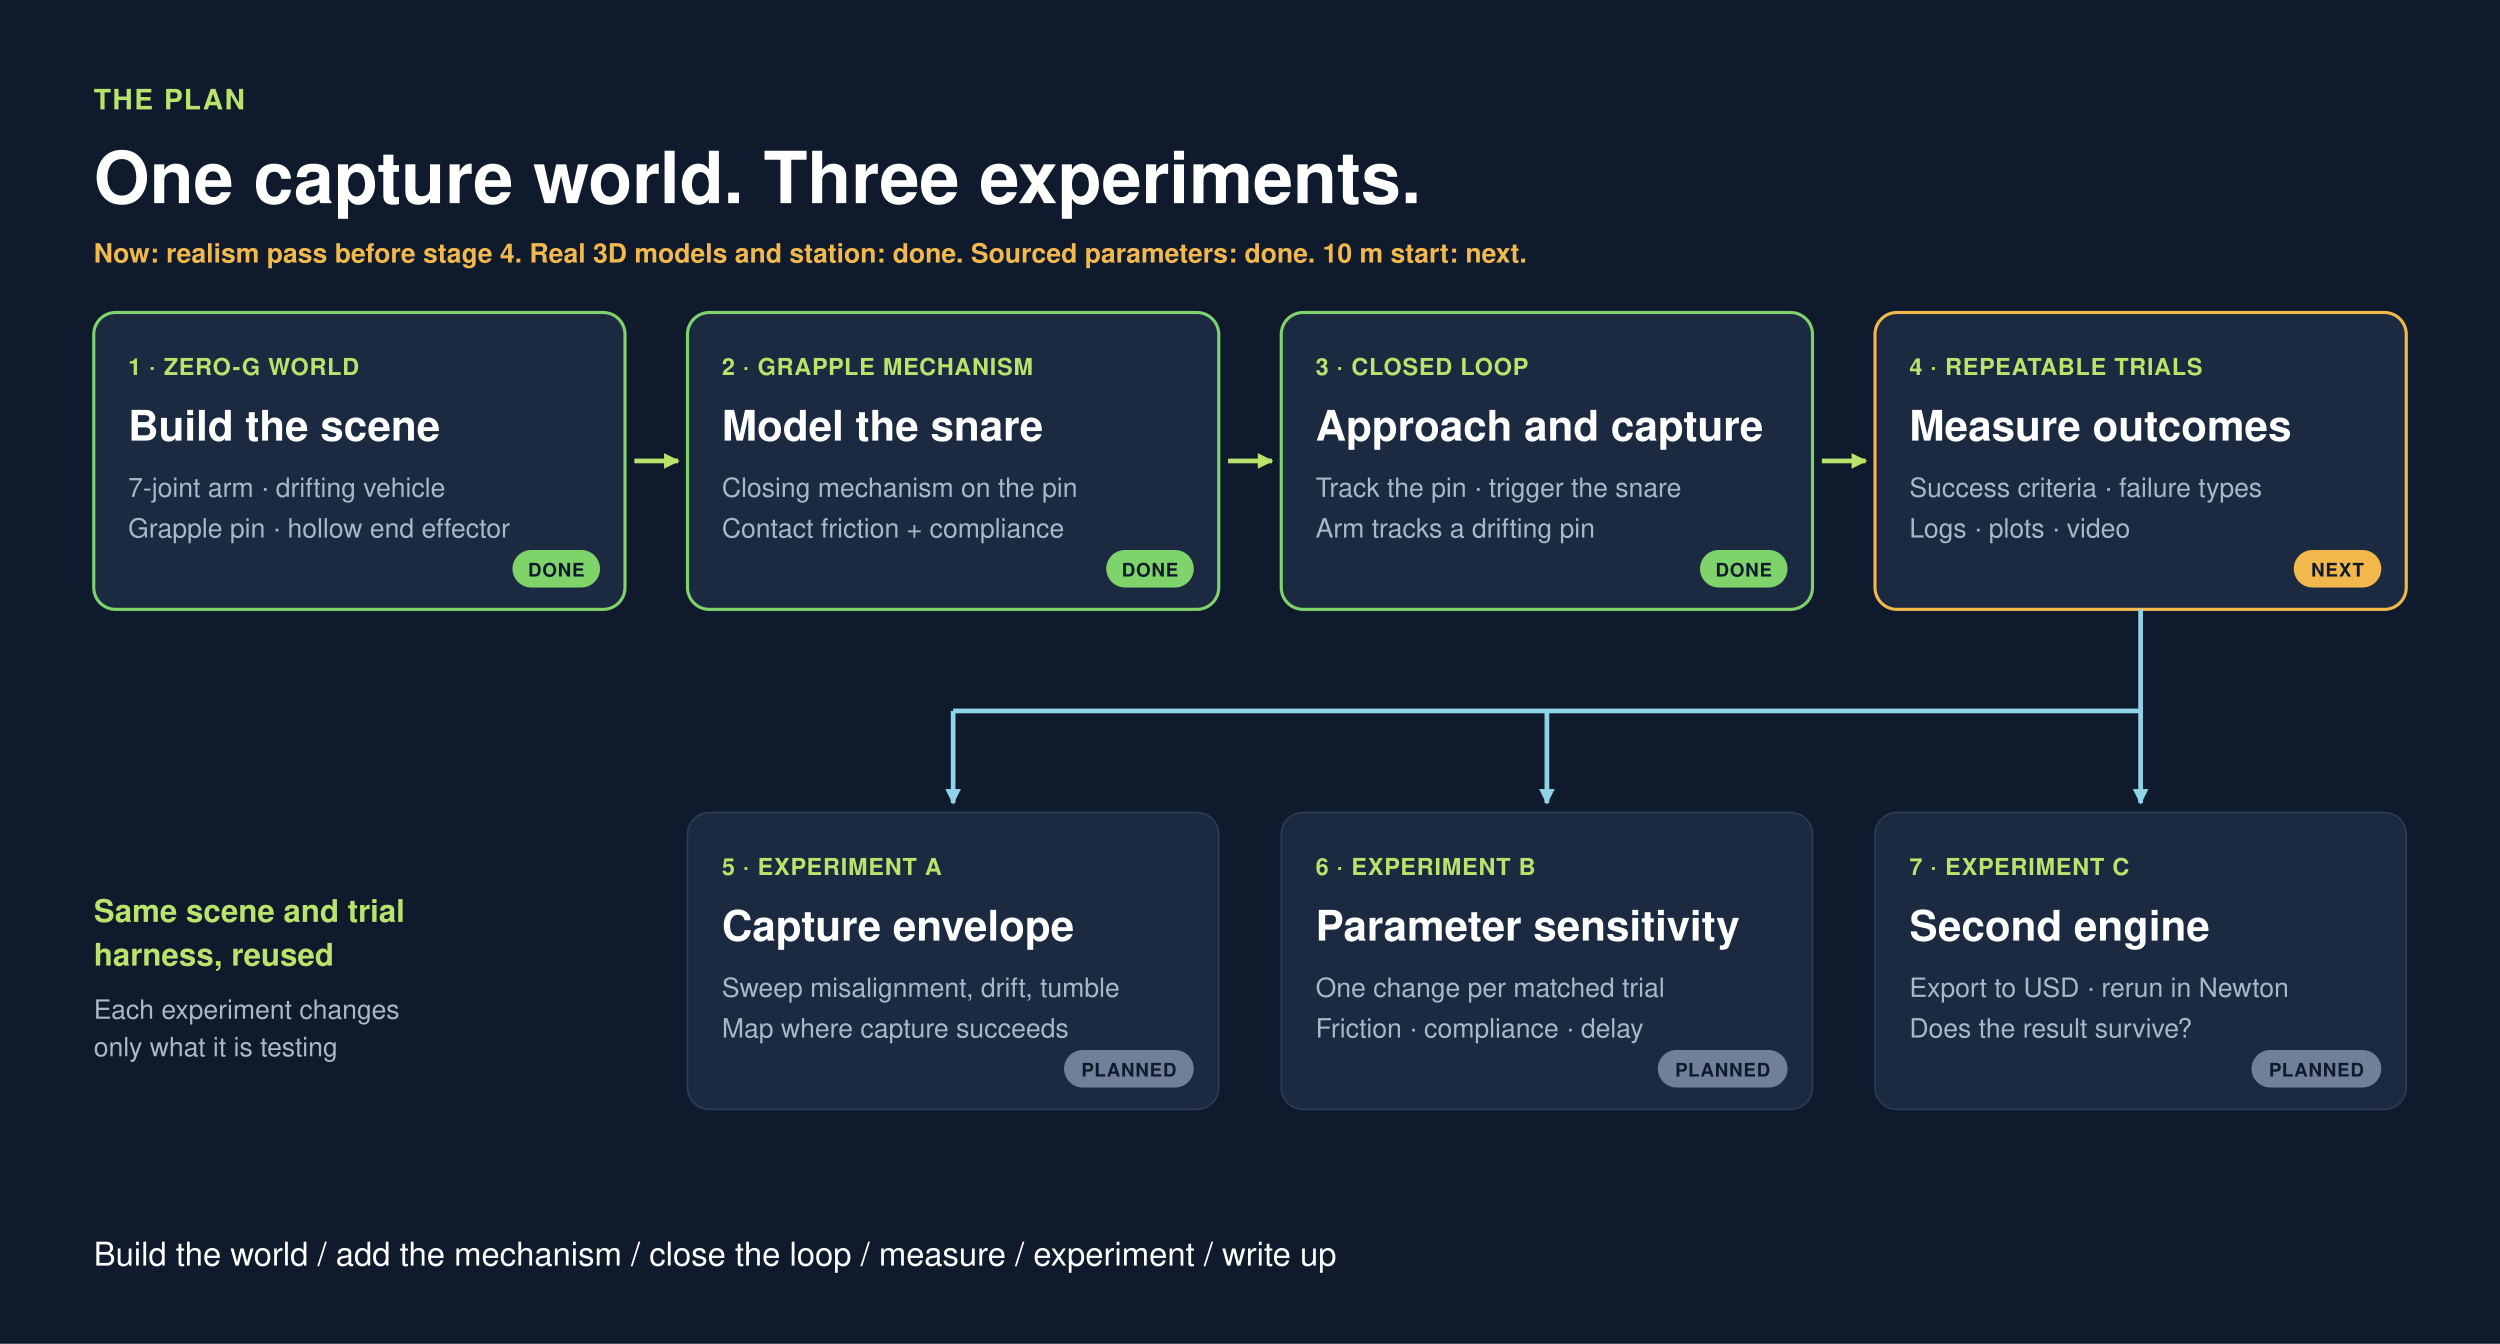
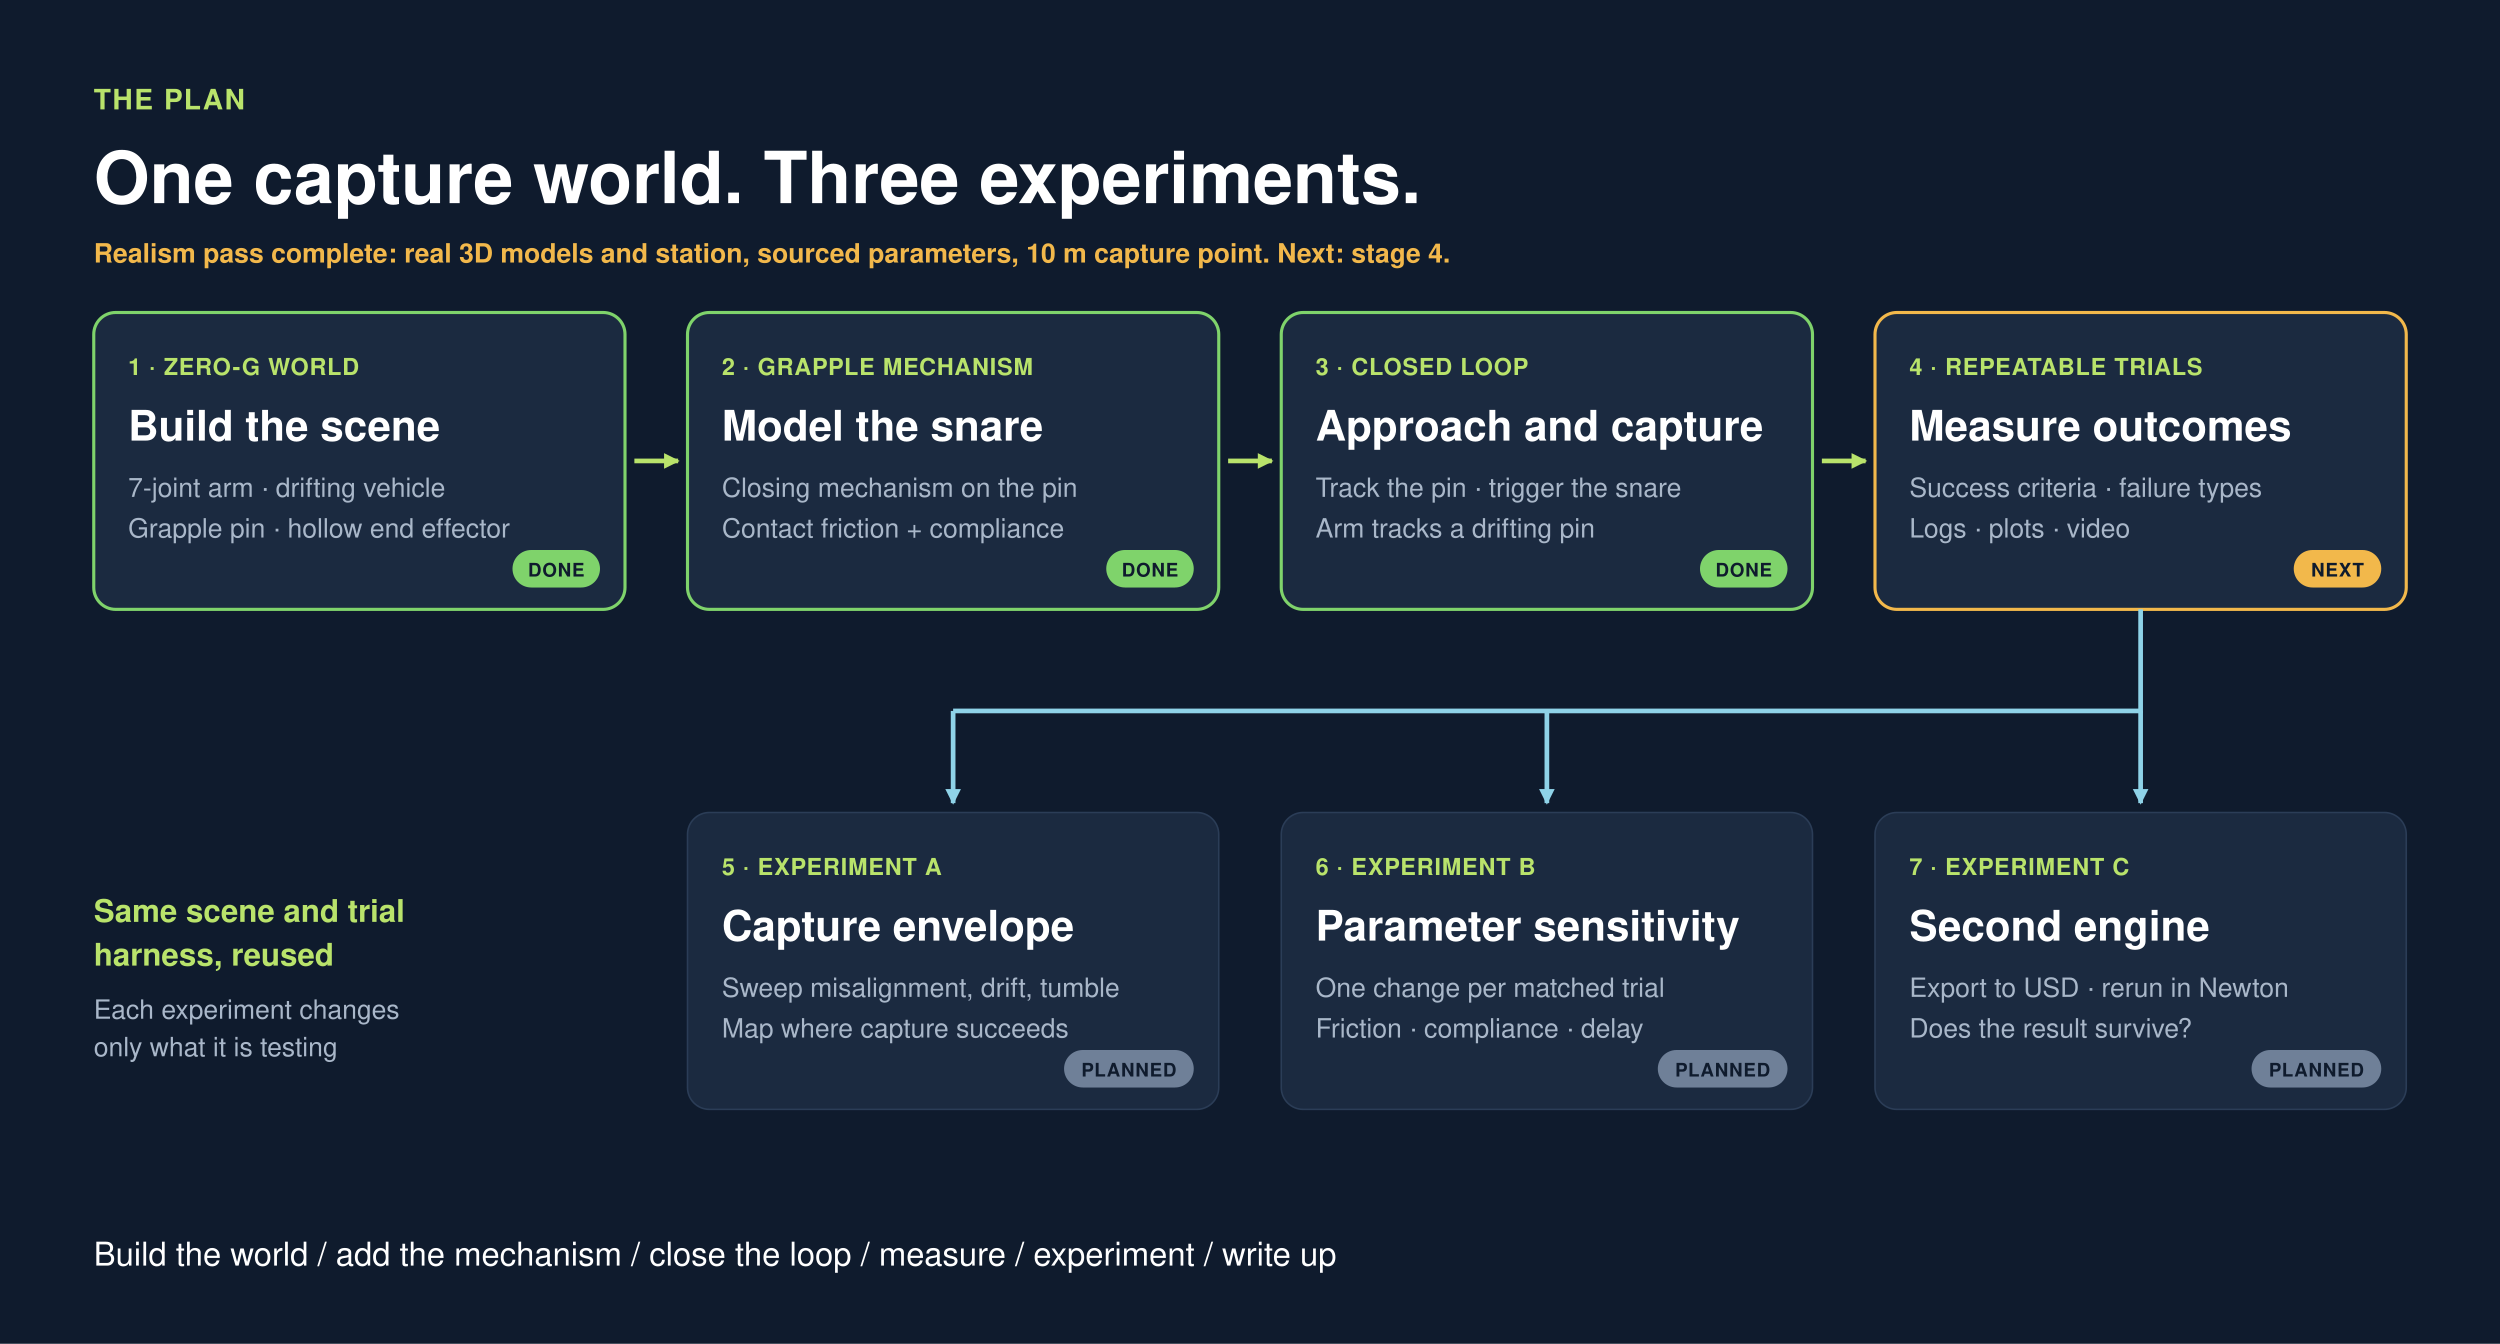
<svg xmlns="http://www.w3.org/2000/svg" viewBox="0 0 1600 860" font-family="-apple-system, 'Helvetica Neue', Helvetica, Arial, sans-serif">
  <defs>
    <marker id="a" markerUnits="userSpaceOnUse" markerWidth="14" markerHeight="14" refX="9" refY="5" orient="auto">
      <path d="M0,0 L10,5 L0,10 z" fill="#b9e36b" />
    </marker>
    <marker id="b" markerUnits="userSpaceOnUse" markerWidth="14" markerHeight="14" refX="9" refY="5" orient="auto">
      <path d="M0,0 L10,5 L0,10 z" fill="#8fd3e8" />
    </marker>
  </defs>
  <rect width="1600" height="860" fill="#0f1b2d" />
  <text x="60" y="70" fill="#b9e36b" font-size="18" font-weight="700" letter-spacing="1">THE PLAN</text>
  <text x="60" y="130" fill="#ffffff" font-size="46" font-weight="700">One capture world. Three experiments.</text>
-   <text x="60" y="168" fill="#f2b84b" font-size="17" font-weight="600">Now: realism pass before stage 4.  Real 3D models and station: done.  Sourced parameters: done.  10 m start: next.</text>
+   <text x="60" y="168" fill="#f2b84b" font-size="17" font-weight="600">Realism pass complete: real 3D models and station, sourced parameters, 10 m capture point.  Next: stage 4.</text>
  <rect x="60" y="200" width="340" height="190" rx="14" fill="#1b2a40" stroke="#7fd36b" stroke-width="2" />
  <text x="82" y="240" fill="#b9e36b" font-size="15" font-weight="700" letter-spacing="0.5">1 · ZERO-G WORLD</text>
  <text x="82" y="282" fill="#ffffff" font-size="27" font-weight="700">Build the scene</text>
  <text x="82" y="318" fill="#a9b7c9" font-size="17">7-joint arm · drifting vehicle</text>
  <text x="82" y="344" fill="#a9b7c9" font-size="17">Grapple pin · hollow end effector</text>
  <rect x="328" y="352" width="56" height="24" rx="12" fill="#7fd36b" />
  <text x="356.0" y="369" fill="#0f1b2d" font-size="12" font-weight="700" text-anchor="middle" letter-spacing="0.5">DONE</text>
  <line x1="406" y1="295.0" x2="434" y2="295.0" stroke="#b9e36b" stroke-width="3" marker-end="url(#a)" />
  <rect x="440" y="200" width="340" height="190" rx="14" fill="#1b2a40" stroke="#7fd36b" stroke-width="2" />
  <text x="462" y="240" fill="#b9e36b" font-size="15" font-weight="700" letter-spacing="0.5">2 · GRAPPLE MECHANISM</text>
  <text x="462" y="282" fill="#ffffff" font-size="27" font-weight="700">Model the snare</text>
  <text x="462" y="318" fill="#a9b7c9" font-size="17">Closing mechanism on the pin</text>
  <text x="462" y="344" fill="#a9b7c9" font-size="17">Contact friction + compliance</text>
  <rect x="708" y="352" width="56" height="24" rx="12" fill="#7fd36b" />
  <text x="736.0" y="369" fill="#0f1b2d" font-size="12" font-weight="700" text-anchor="middle" letter-spacing="0.5">DONE</text>
  <line x1="786" y1="295.0" x2="814" y2="295.0" stroke="#b9e36b" stroke-width="3" marker-end="url(#a)" />
  <rect x="820" y="200" width="340" height="190" rx="14" fill="#1b2a40" stroke="#7fd36b" stroke-width="2" />
  <text x="842" y="240" fill="#b9e36b" font-size="15" font-weight="700" letter-spacing="0.5">3 · CLOSED LOOP</text>
  <text x="842" y="282" fill="#ffffff" font-size="27" font-weight="700">Approach and capture</text>
  <text x="842" y="318" fill="#a9b7c9" font-size="17">Track the pin · trigger the snare</text>
  <text x="842" y="344" fill="#a9b7c9" font-size="17">Arm tracks a drifting pin</text>
  <rect x="1088" y="352" width="56" height="24" rx="12" fill="#7fd36b" />
  <text x="1116.0" y="369" fill="#0f1b2d" font-size="12" font-weight="700" text-anchor="middle" letter-spacing="0.5">DONE</text>
  <line x1="1166" y1="295.0" x2="1194" y2="295.0" stroke="#b9e36b" stroke-width="3" marker-end="url(#a)" />
  <rect x="1200" y="200" width="340" height="190" rx="14" fill="#1b2a40" stroke="#f2b84b" stroke-width="2" />
  <text x="1222" y="240" fill="#b9e36b" font-size="15" font-weight="700" letter-spacing="0.5">4 · REPEATABLE TRIALS</text>
  <text x="1222" y="282" fill="#ffffff" font-size="27" font-weight="700">Measure outcomes</text>
  <text x="1222" y="318" fill="#a9b7c9" font-size="17">Success criteria · failure types</text>
  <text x="1222" y="344" fill="#a9b7c9" font-size="17">Logs · plots · video</text>
  <rect x="1468" y="352" width="56" height="24" rx="12" fill="#f2b84b" />
  <text x="1496.0" y="369" fill="#0f1b2d" font-size="12" font-weight="700" text-anchor="middle" letter-spacing="0.5">NEXT</text>
  <path d="M1370,390 V455 H610" fill="none" stroke="#8fd3e8" stroke-width="3" />
  <line x1="610" y1="455" x2="610" y2="514" stroke="#8fd3e8" stroke-width="3" marker-end="url(#b)" />
  <line x1="990" y1="455" x2="990" y2="514" stroke="#8fd3e8" stroke-width="3" marker-end="url(#b)" />
  <line x1="1370" y1="455" x2="1370" y2="514" stroke="#8fd3e8" stroke-width="3" marker-end="url(#b)" />
  <rect x="440" y="520" width="340" height="190" rx="14" fill="#1b2a40" stroke="#2b3d57" stroke-width="1" />
  <text x="462" y="560" fill="#b9e36b" font-size="15" font-weight="700" letter-spacing="0.5">5 · EXPERIMENT A</text>
  <text x="462" y="602" fill="#ffffff" font-size="27" font-weight="700">Capture envelope</text>
  <text x="462" y="638" fill="#a9b7c9" font-size="17">Sweep misalignment, drift, tumble</text>
  <text x="462" y="664" fill="#a9b7c9" font-size="17">Map where capture succeeds</text>
  <rect x="681" y="672" width="83" height="24" rx="12" fill="#6f8098" />
  <text x="722.5" y="689" fill="#0f1b2d" font-size="12" font-weight="700" text-anchor="middle" letter-spacing="0.5">PLANNED</text>
  <rect x="820" y="520" width="340" height="190" rx="14" fill="#1b2a40" stroke="#2b3d57" stroke-width="1" />
  <text x="842" y="560" fill="#b9e36b" font-size="15" font-weight="700" letter-spacing="0.5">6 · EXPERIMENT B</text>
  <text x="842" y="602" fill="#ffffff" font-size="27" font-weight="700">Parameter sensitivity</text>
  <text x="842" y="638" fill="#a9b7c9" font-size="17">One change per matched trial</text>
  <text x="842" y="664" fill="#a9b7c9" font-size="17">Friction · compliance · delay</text>
  <rect x="1061" y="672" width="83" height="24" rx="12" fill="#6f8098" />
  <text x="1102.5" y="689" fill="#0f1b2d" font-size="12" font-weight="700" text-anchor="middle" letter-spacing="0.5">PLANNED</text>
  <rect x="1200" y="520" width="340" height="190" rx="14" fill="#1b2a40" stroke="#2b3d57" stroke-width="1" />
  <text x="1222" y="560" fill="#b9e36b" font-size="15" font-weight="700" letter-spacing="0.5">7 · EXPERIMENT C</text>
  <text x="1222" y="602" fill="#ffffff" font-size="27" font-weight="700">Second engine</text>
  <text x="1222" y="638" fill="#a9b7c9" font-size="17">Export to USD · rerun in Newton</text>
  <text x="1222" y="664" fill="#a9b7c9" font-size="17">Does the result survive?</text>
  <rect x="1441" y="672" width="83" height="24" rx="12" fill="#6f8098" />
  <text x="1482.5" y="689" fill="#0f1b2d" font-size="12" font-weight="700" text-anchor="middle" letter-spacing="0.5">PLANNED</text>
  <text x="60" y="590" fill="#b9e36b" font-size="20" font-weight="600">Same scene and trial</text>
  <text x="60" y="618" fill="#b9e36b" font-size="20" font-weight="600">harness, reused</text>
  <text x="60" y="652" fill="#a9b7c9" font-size="17">Each experiment changes</text>
  <text x="60" y="676" fill="#a9b7c9" font-size="17">only what it is testing</text>
  <text x="60" y="810" fill="#ffffff" font-size="21">Build the world  /  add the mechanism  /  close the loop  /  measure  /  experiment  /  write up</text>
</svg>
